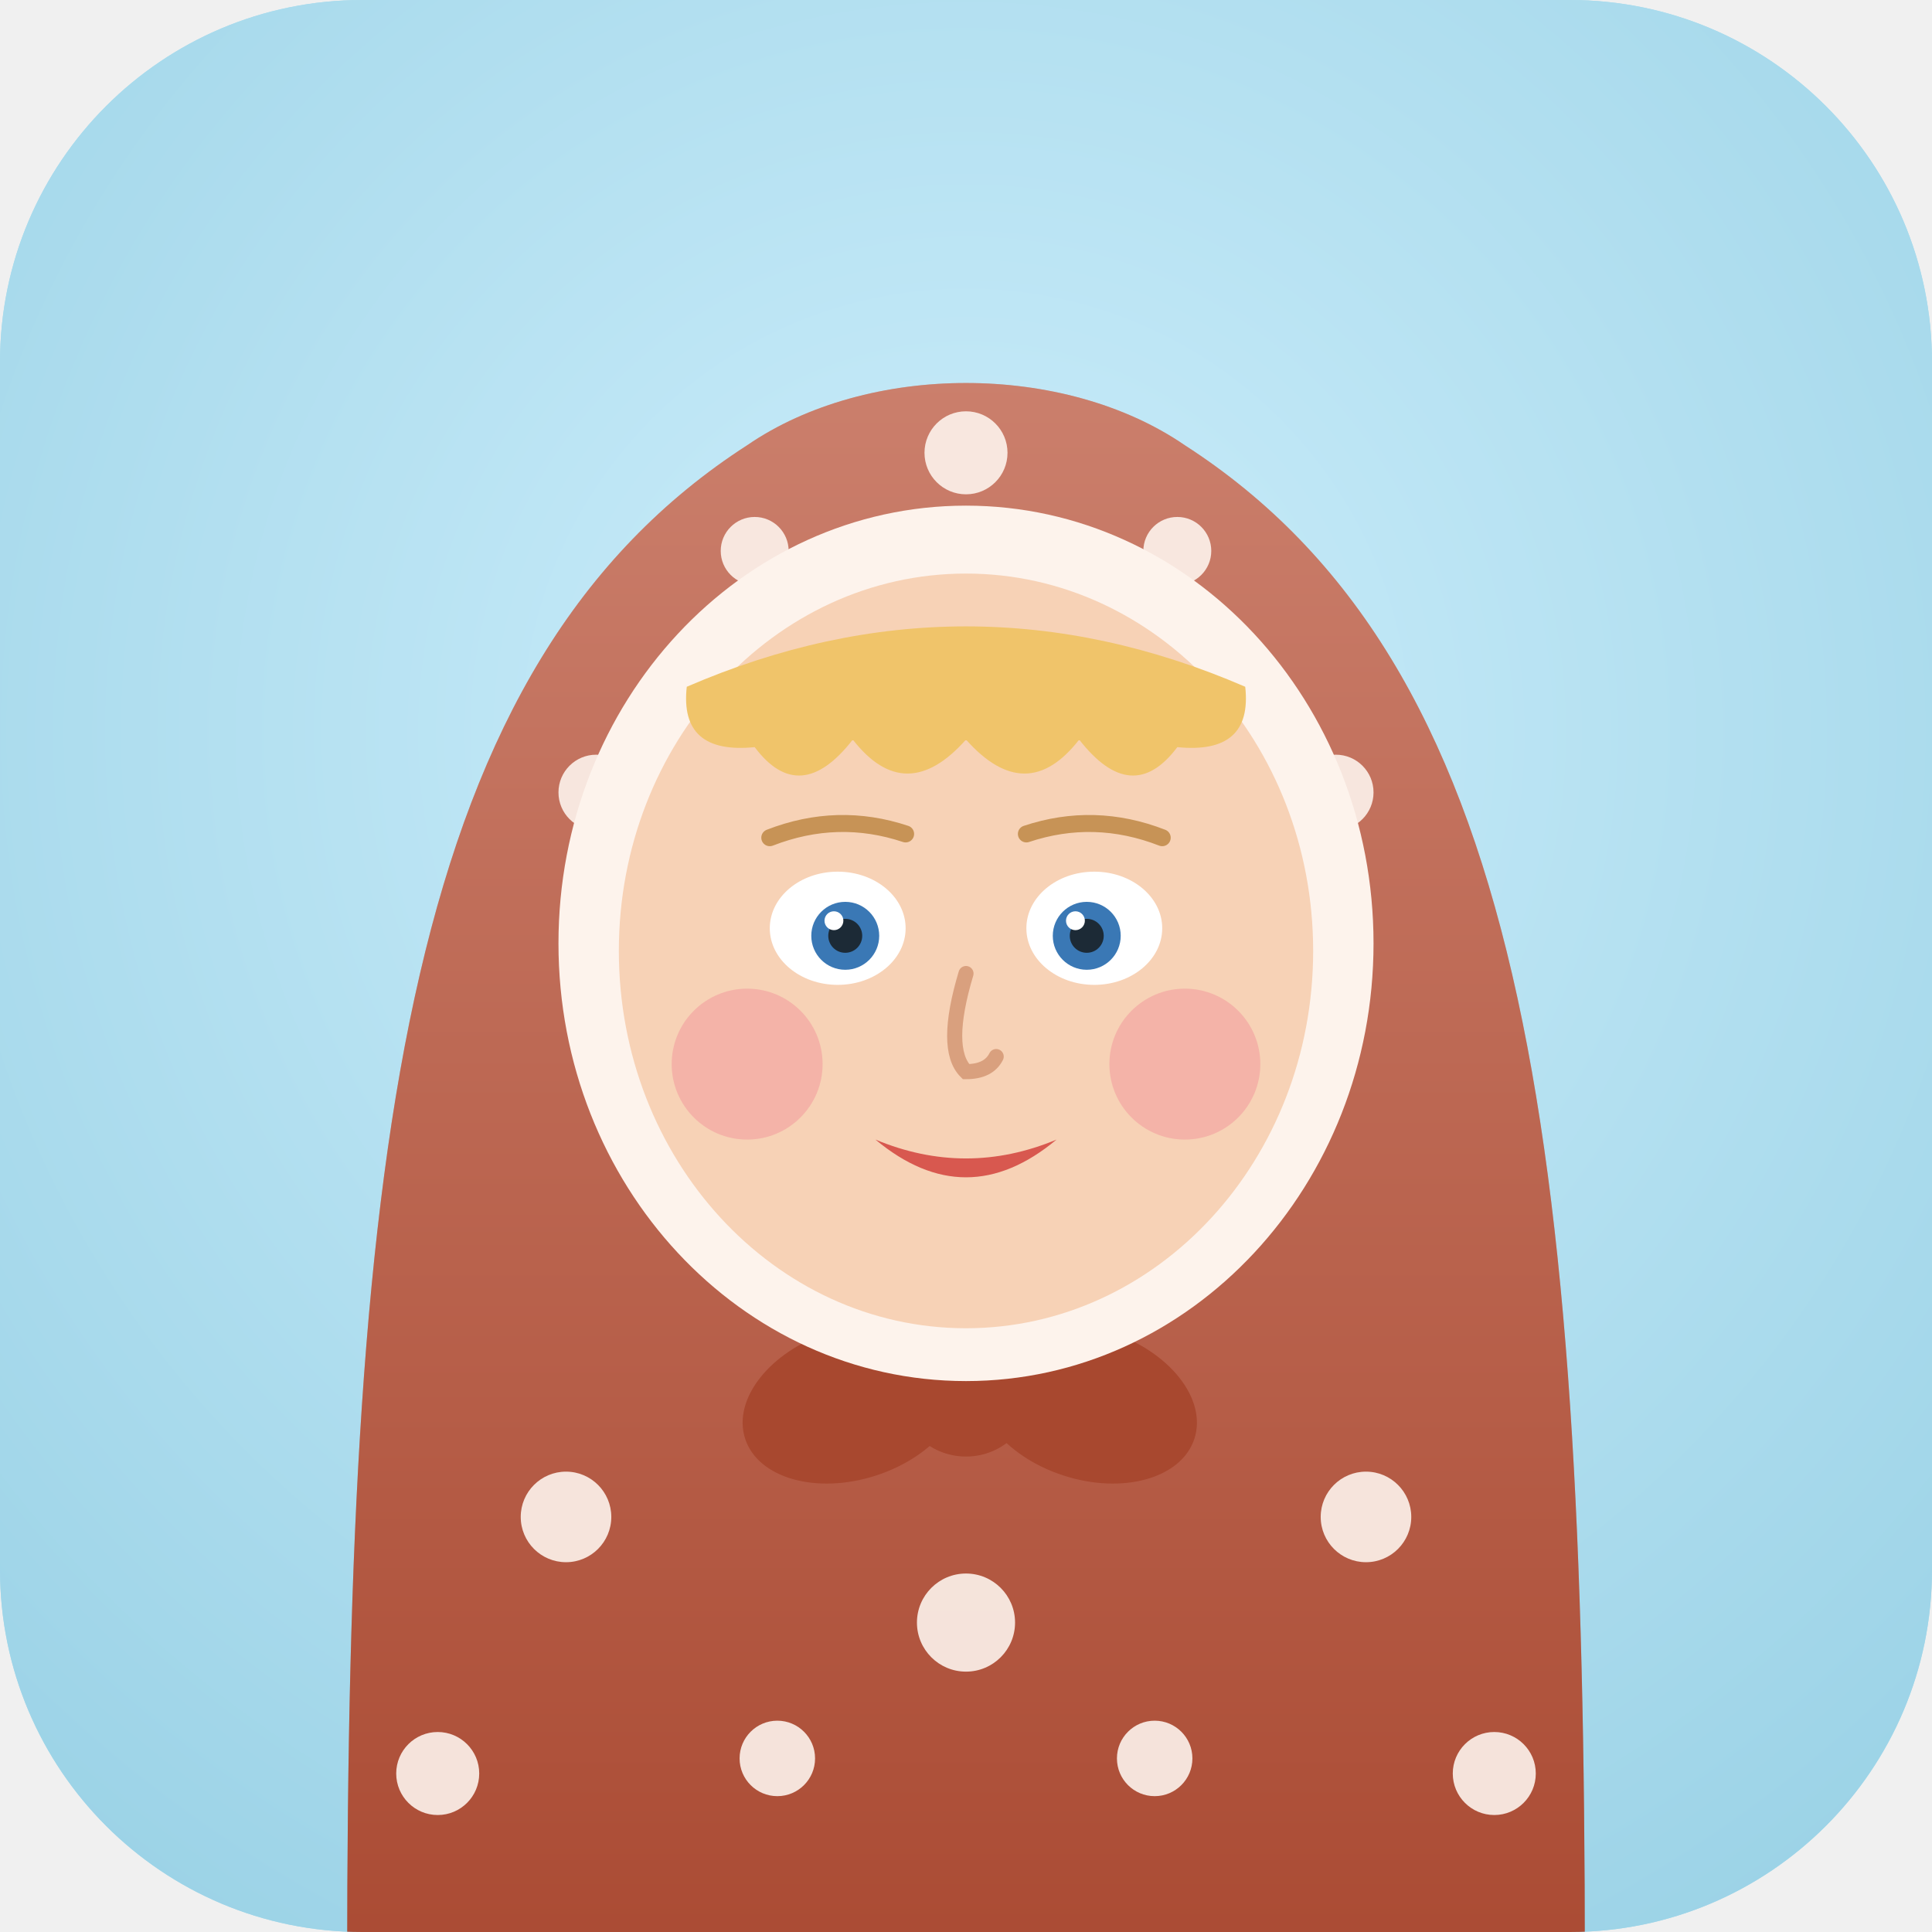
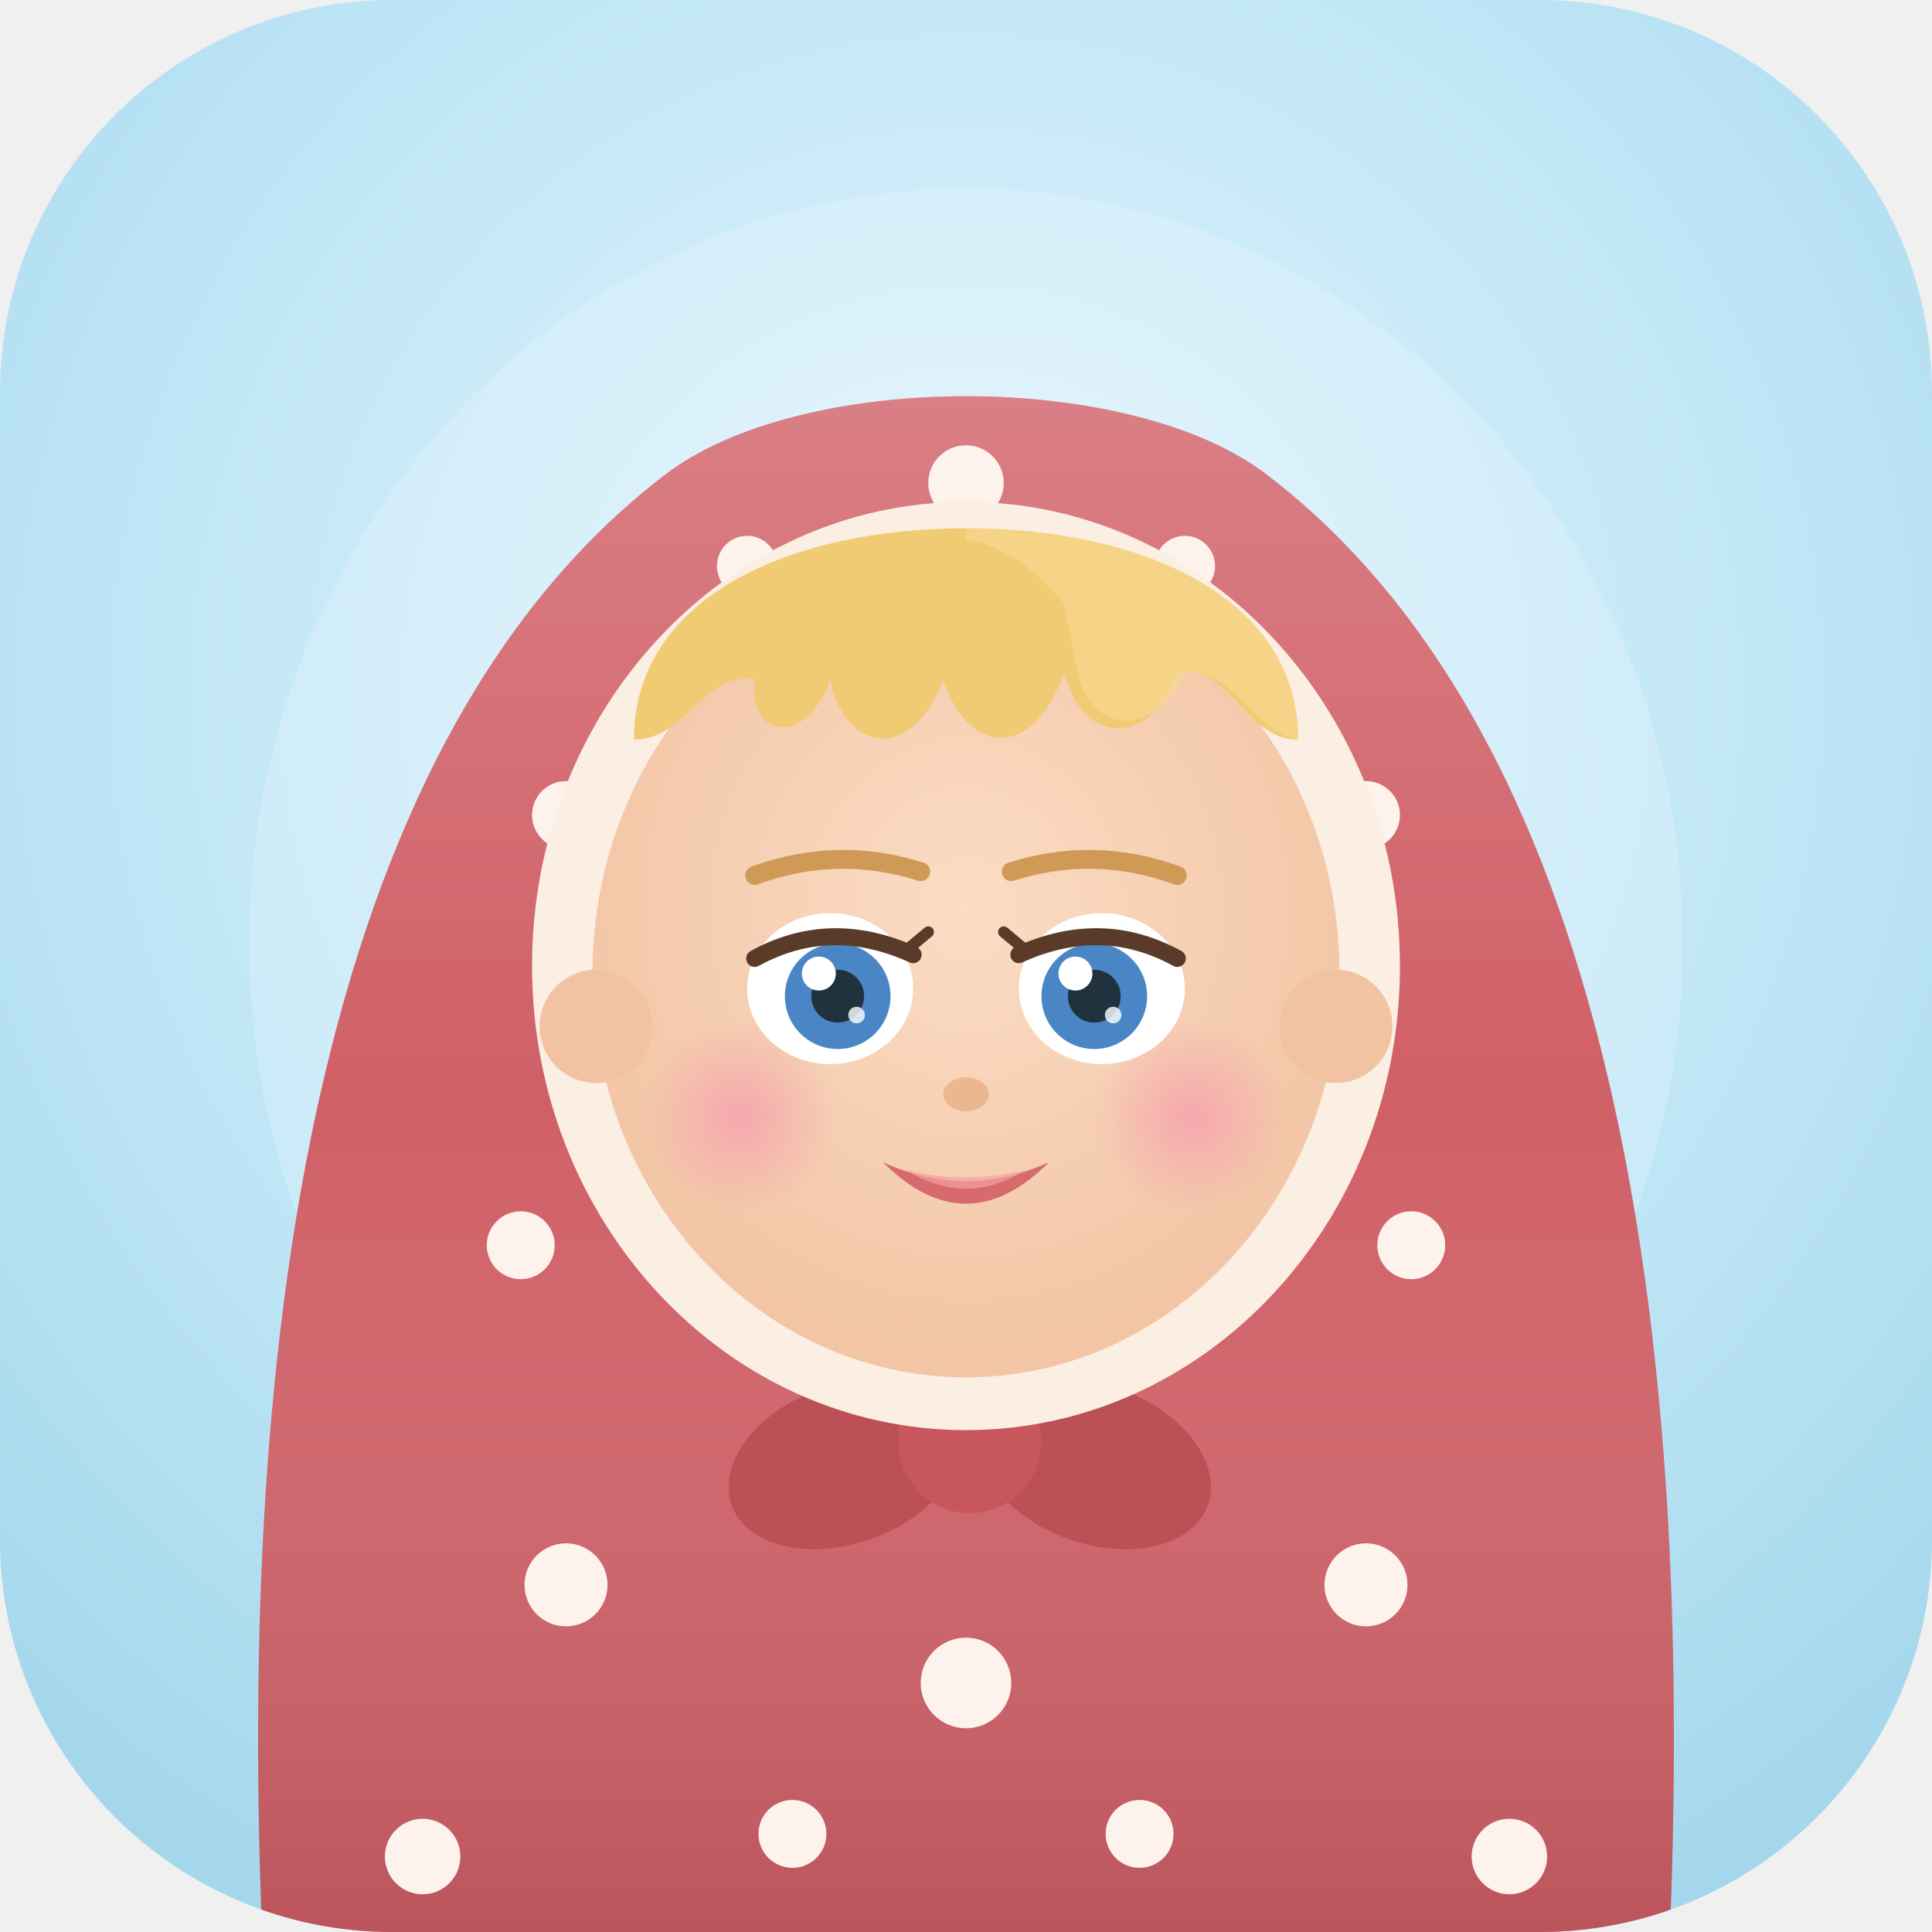
<svg xmlns="http://www.w3.org/2000/svg" viewBox="0 0 512 512">
-   <rect width="512" height="512" rx="96" fill="#a9dcec" />
-   <rect width="512" height="512" rx="96" fill="url(#sky)" />
  <defs>
-     <radialGradient id="sky" cx="50%" cy="38%" r="75%">
-       <stop offset="0%" stop-color="#cdeefb" />
-       <stop offset="100%" stop-color="#9ad2e6" />
+     <radialGradient id="sky" cx="50%" cy="36%" r="78%">
+       <stop offset="0%" stop-color="#e3f4fd" />
+       <stop offset="55%" stop-color="#bfe6f6" />
+       <stop offset="100%" stop-color="#9fd4ea" />
+     </radialGradient>
+     <radialGradient id="cheek" cx="50%" cy="50%" r="50%">
+       <stop offset="0%" stop-color="#f5a7ad" />
+       <stop offset="100%" stop-color="#f5a7ad" stop-opacity="0" />
+     </radialGradient>
+     <linearGradient id="scarfSh" x1="0" y1="0" x2="0" y2="1">
+       <stop offset="0%" stop-color="#ffffff" stop-opacity="0.20" />
+       <stop offset="45%" stop-color="#ffffff" stop-opacity="0" />
+       <stop offset="100%" stop-color="#7e2f33" stop-opacity="0.30" />
+     </linearGradient>
+     <radialGradient id="faceSh" cx="50%" cy="42%" r="62%">
+       <stop offset="0%" stop-color="#fbdcc4" />
+       <stop offset="100%" stop-color="#f1c3a2" />
    </radialGradient>
    <clipPath id="round">
-       <rect width="512" height="512" rx="96" />
+       <rect width="512" height="512" rx="104" />
    </clipPath>
  </defs>
  <g clip-path="url(#round)">
-     <path d="M 92,520 C 92,300 108,176 198,118 C 230,96 282,96 314,118              C 404,176 420,300 420,520 Z" fill="#b9543b" />
-     <path d="M 92,520 C 92,300 108,176 198,118 C 230,96 282,96 314,118              C 404,176 420,300 420,520 Z" fill="url(#scarf)" opacity="0.25" />
-     <defs>
-       <linearGradient id="scarf" x1="0" y1="0" x2="0" y2="1">
-         <stop offset="0%" stop-color="#ffffff" />
-         <stop offset="100%" stop-color="#7d2f1d" />
-       </linearGradient>
-     </defs>
-     <g fill="#fdf3ec" opacity="0.9">
-       <circle cx="256" cy="120" r="11" />
-       <circle cx="200" cy="146" r="9" />
-       <circle cx="312" cy="146" r="9" />
-       <circle cx="158" cy="210" r="10" />
-       <circle cx="354" cy="210" r="10" />
-       <circle cx="150" cy="402" r="12" />
-       <circle cx="256" cy="430" r="13" />
-       <circle cx="362" cy="402" r="12" />
-       <circle cx="116" cy="470" r="11" />
-       <circle cx="396" cy="470" r="11" />
-       <circle cx="206" cy="466" r="10" />
-       <circle cx="306" cy="466" r="10" />
+     <rect width="512" height="512" fill="url(#sky)" />
+     <ellipse cx="256" cy="250" rx="190" ry="200" fill="#ffffff" opacity="0.18" />
+     <path d="M 70,524 C 62,360 82,198 176,126 C 212,98 300,98 336,126              C 430,198 450,360 442,524 Z" fill="#d05f66" />
+     <path d="M 70,524 C 62,360 82,198 176,126 C 212,98 300,98 336,126              C 430,198 450,360 442,524 Z" fill="url(#scarfSh)" />
+     <g fill="#fdf2ec">
+       <circle cx="256" cy="128" r="10" />
+       <circle cx="198" cy="150" r="8" />
+       <circle cx="314" cy="150" r="8" />
+       <circle cx="150" cy="216" r="9" />
+       <circle cx="362" cy="216" r="9" />
+       <circle cx="138" cy="330" r="9" />
+       <circle cx="374" cy="330" r="9" />
+       <circle cx="150" cy="420" r="11" />
+       <circle cx="256" cy="446" r="12" />
+       <circle cx="362" cy="420" r="11" />
+       <circle cx="112" cy="492" r="10" />
+       <circle cx="400" cy="492" r="10" />
+       <circle cx="210" cy="486" r="9" />
+       <circle cx="302" cy="486" r="9" />
    </g>
-     <g fill="#a8482f">
-       <ellipse cx="226" cy="372" rx="30" ry="20" transform="rotate(-18 226 372)" />
-       <ellipse cx="288" cy="372" rx="30" ry="20" transform="rotate(18 288 372)" />
-       <circle cx="256" cy="368" r="18" />
+     <g fill="#bb5057">
+       <ellipse cx="224" cy="388" rx="32" ry="21" transform="rotate(-20 224 388)" />
+       <ellipse cx="290" cy="388" rx="32" ry="21" transform="rotate(20 290 388)" />
    </g>
-     <ellipse cx="256" cy="250" rx="108" ry="116" fill="#fdf3ec" />
-     <ellipse cx="256" cy="252" rx="92" ry="100" fill="#f7d2b6" />
-     <path d="M 182,182 Q 256,150 330,182 Q 332,200 312,198 Q 300,214 286,196              Q 272,214 256,196 Q 240,214 226,196 Q 212,214 200,198 Q 180,200 182,182 Z" fill="#f0c46a" />
-     <circle cx="198" cy="282" r="20" fill="#f3a3a0" opacity="0.65" />
-     <circle cx="314" cy="282" r="20" fill="#f3a3a0" opacity="0.65" />
-     <path d="M 204,222 Q 222,215 240,221" stroke="#c79356" stroke-width="4.5" fill="none" stroke-linecap="round" />
-     <path d="M 272,221 Q 290,215 308,222" stroke="#c79356" stroke-width="4.5" fill="none" stroke-linecap="round" />
+     <circle cx="257" cy="382" r="19" fill="#c8565d" />
+     <ellipse cx="256" cy="256" rx="115" ry="123" fill="#fbeee2" />
+     <ellipse cx="256" cy="258" rx="99" ry="107" fill="url(#faceSh)" />
+     <circle cx="158" cy="272" r="15" fill="#f1c3a2" />
+     <circle cx="354" cy="272" r="15" fill="#f1c3a2" />
+     <path d="M 168,196 C 168,158 210,140 256,140 C 302,140 344,158 344,196              C 330,196 326,176 312,178 C 304,200 286,196 282,178              C 274,202 256,200 250,180 C 242,202 224,200 220,180              C 214,198 198,196 200,180 C 186,178 182,196 168,196 Z" fill="#f1ca74" />
+     <path d="M 256,140 C 302,140 344,158 344,196 C 332,194 328,178 314,178              C 306,196 290,194 286,180 L 282,160 C 274,150 264,144 256,143 Z" fill="#f7d98f" opacity="0.7" />
+     <circle cx="196" cy="296" r="26" fill="url(#cheek)" />
+     <circle cx="316" cy="296" r="26" fill="url(#cheek)" />
+     <path d="M 200,232 Q 222,224 244,231" stroke="#cf9a55" stroke-width="5" fill="none" stroke-linecap="round" />
+     <path d="M 268,231 Q 290,224 312,232" stroke="#cf9a55" stroke-width="5" fill="none" stroke-linecap="round" />
    <g>
-       <ellipse cx="222" cy="246" rx="18" ry="15" fill="#ffffff" />
-       <ellipse cx="290" cy="246" rx="18" ry="15" fill="#ffffff" />
-       <circle cx="224" cy="248" r="9" fill="#3a78b5" />
-       <circle cx="288" cy="248" r="9" fill="#3a78b5" />
-       <circle cx="224" cy="248" r="4.5" fill="#1c2a36" />
-       <circle cx="288" cy="248" r="4.5" fill="#1c2a36" />
-       <circle cx="221" cy="244" r="2.5" fill="#ffffff" />
-       <circle cx="285" cy="244" r="2.5" fill="#ffffff" />
+       <ellipse cx="220" cy="262" rx="22" ry="20" fill="#ffffff" />
+       <ellipse cx="292" cy="262" rx="22" ry="20" fill="#ffffff" />
+       <circle cx="222" cy="264" r="14" fill="#4a86c5" />
+       <circle cx="290" cy="264" r="14" fill="#4a86c5" />
+       <circle cx="222" cy="264" r="7" fill="#21323f" />
+       <circle cx="290" cy="264" r="7" fill="#21323f" />
+       <circle cx="217" cy="258" r="4.5" fill="#ffffff" />
+       <circle cx="285" cy="258" r="4.5" fill="#ffffff" />
+       <circle cx="227" cy="269" r="2.2" fill="#ffffff" opacity="0.8" />
+       <circle cx="295" cy="269" r="2.2" fill="#ffffff" opacity="0.8" />
+       <path d="M 200,254 Q 220,243 242,253" stroke="#5a3b2a" stroke-width="4.5" fill="none" stroke-linecap="round" />
+       <path d="M 270,253 Q 292,243 312,254" stroke="#5a3b2a" stroke-width="4.5" fill="none" stroke-linecap="round" />
+       <path d="M 240,252 l 6,-5 M 272,252 l -6,-5" stroke="#5a3b2a" stroke-width="3" stroke-linecap="round" />
    </g>
-     <path d="M 256,258 Q 250,278 256,284 Q 262,284 264,280" stroke="#d9a07e" stroke-width="4" fill="none" stroke-linecap="round" />
-     <path d="M 232,302 Q 256,322 280,302 Q 256,312 232,302 Z" fill="#d8584f" />
+     <ellipse cx="256" cy="290" rx="6" ry="4.5" fill="#eab791" />
+     <path d="M 234,308 Q 256,330 278,308 Q 256,318 234,308 Z" fill="#d76a6c" />
+     <path d="M 240,310 Q 256,320 272,310 Q 256,314 240,310 Z" fill="#f4a3a0" opacity="0.7" />
  </g>
</svg>
